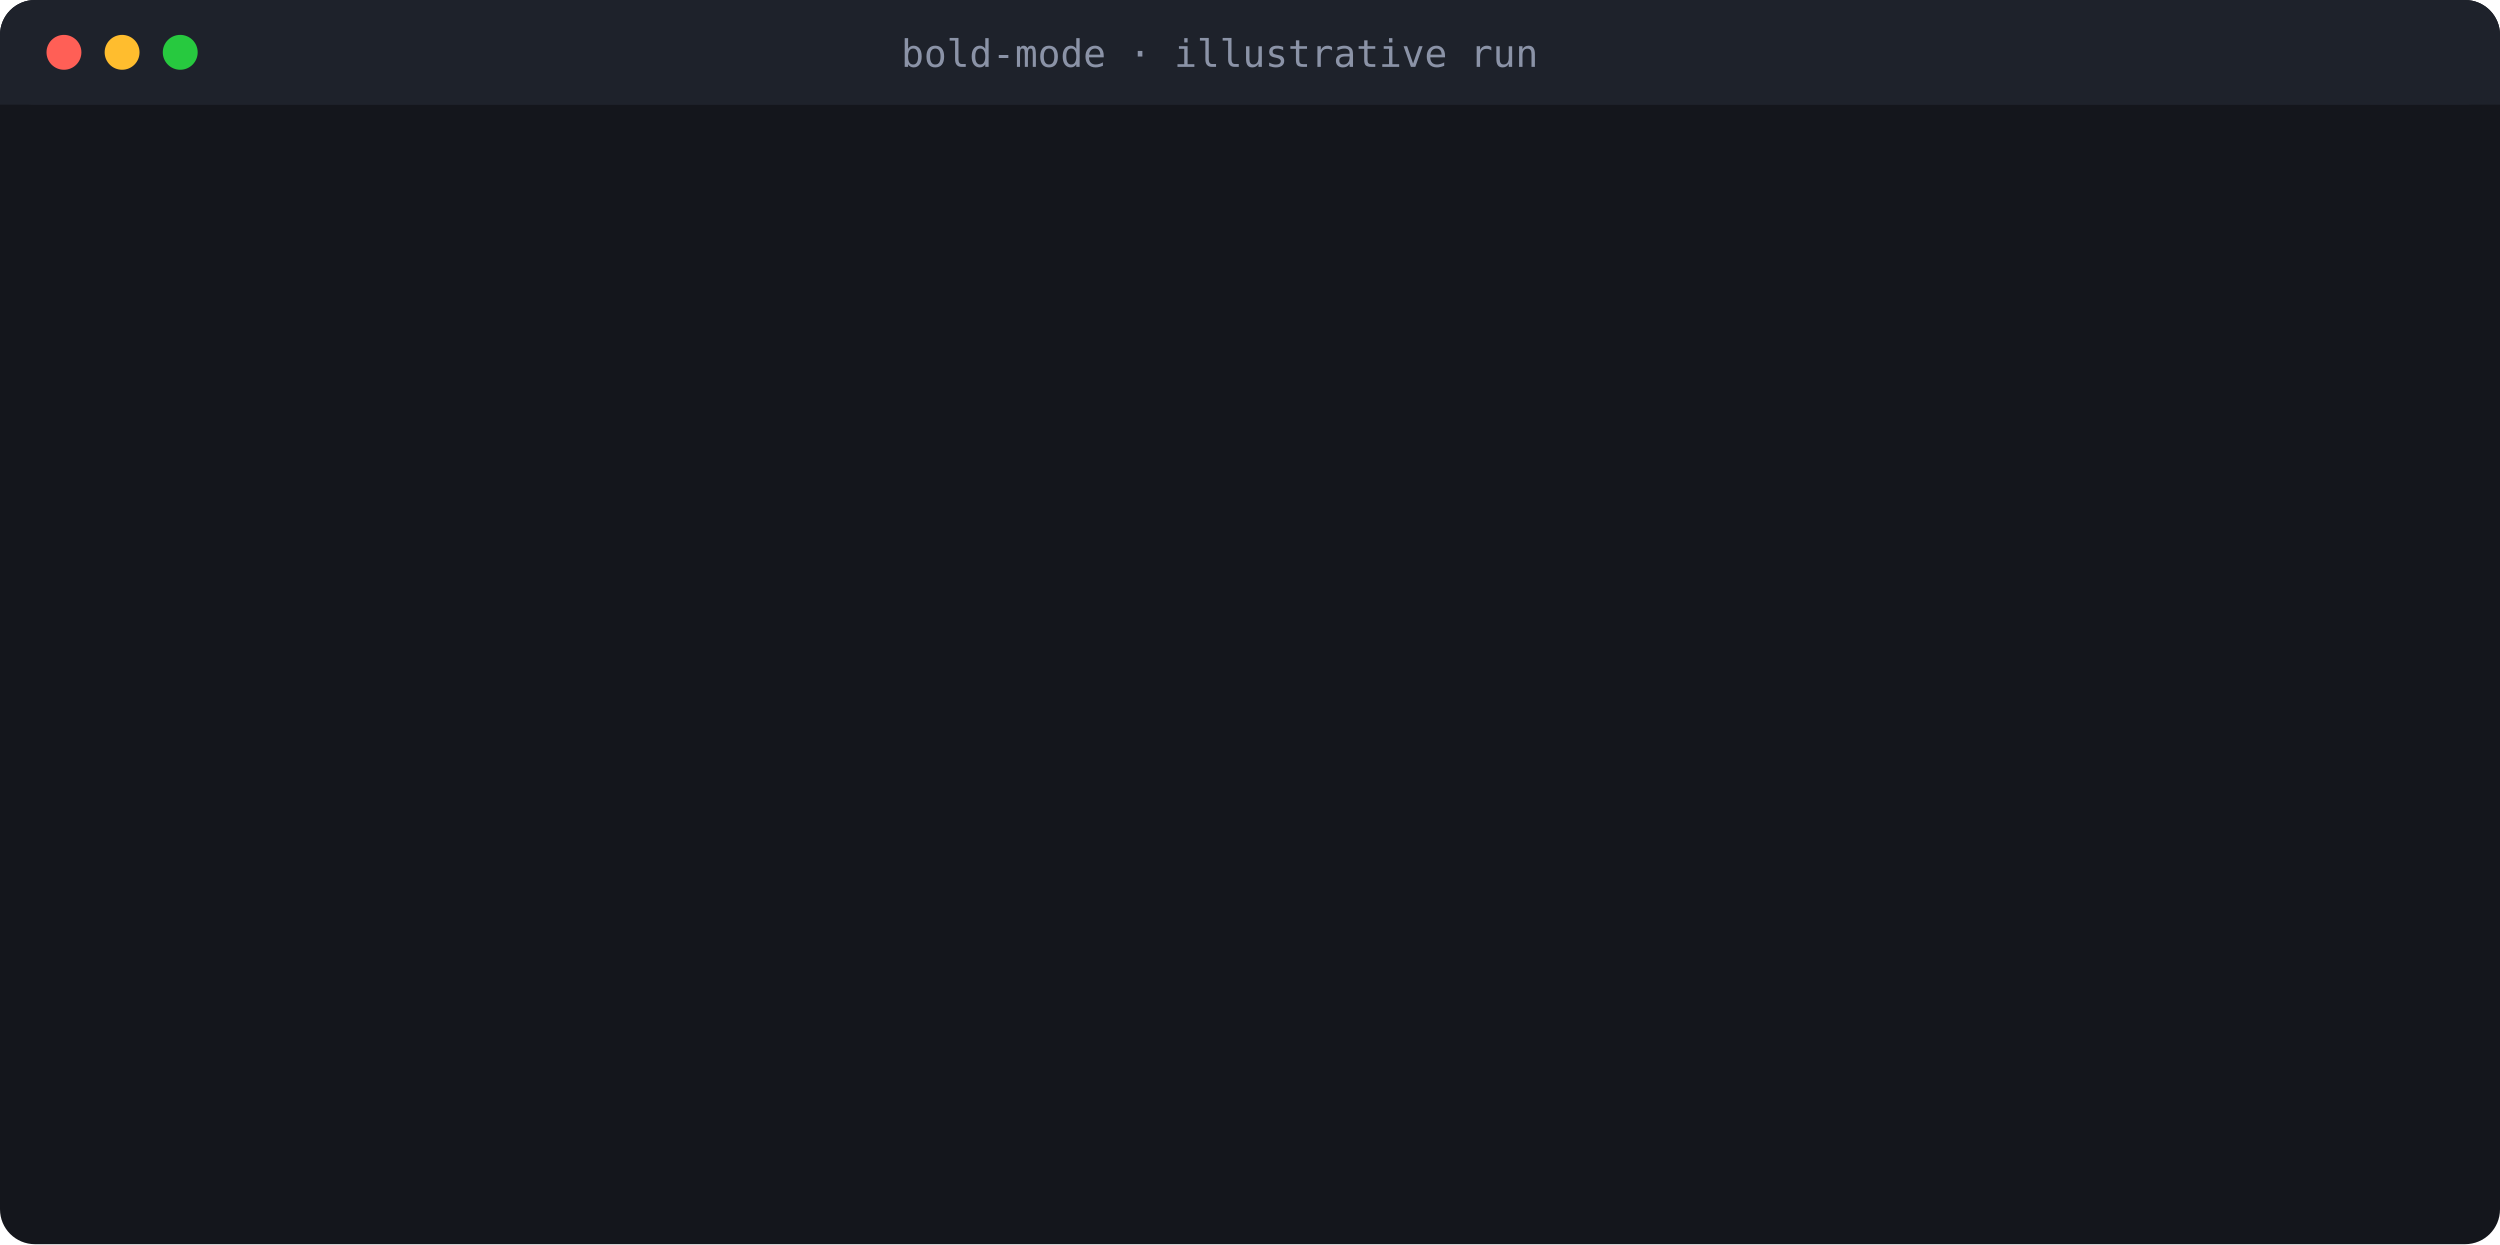
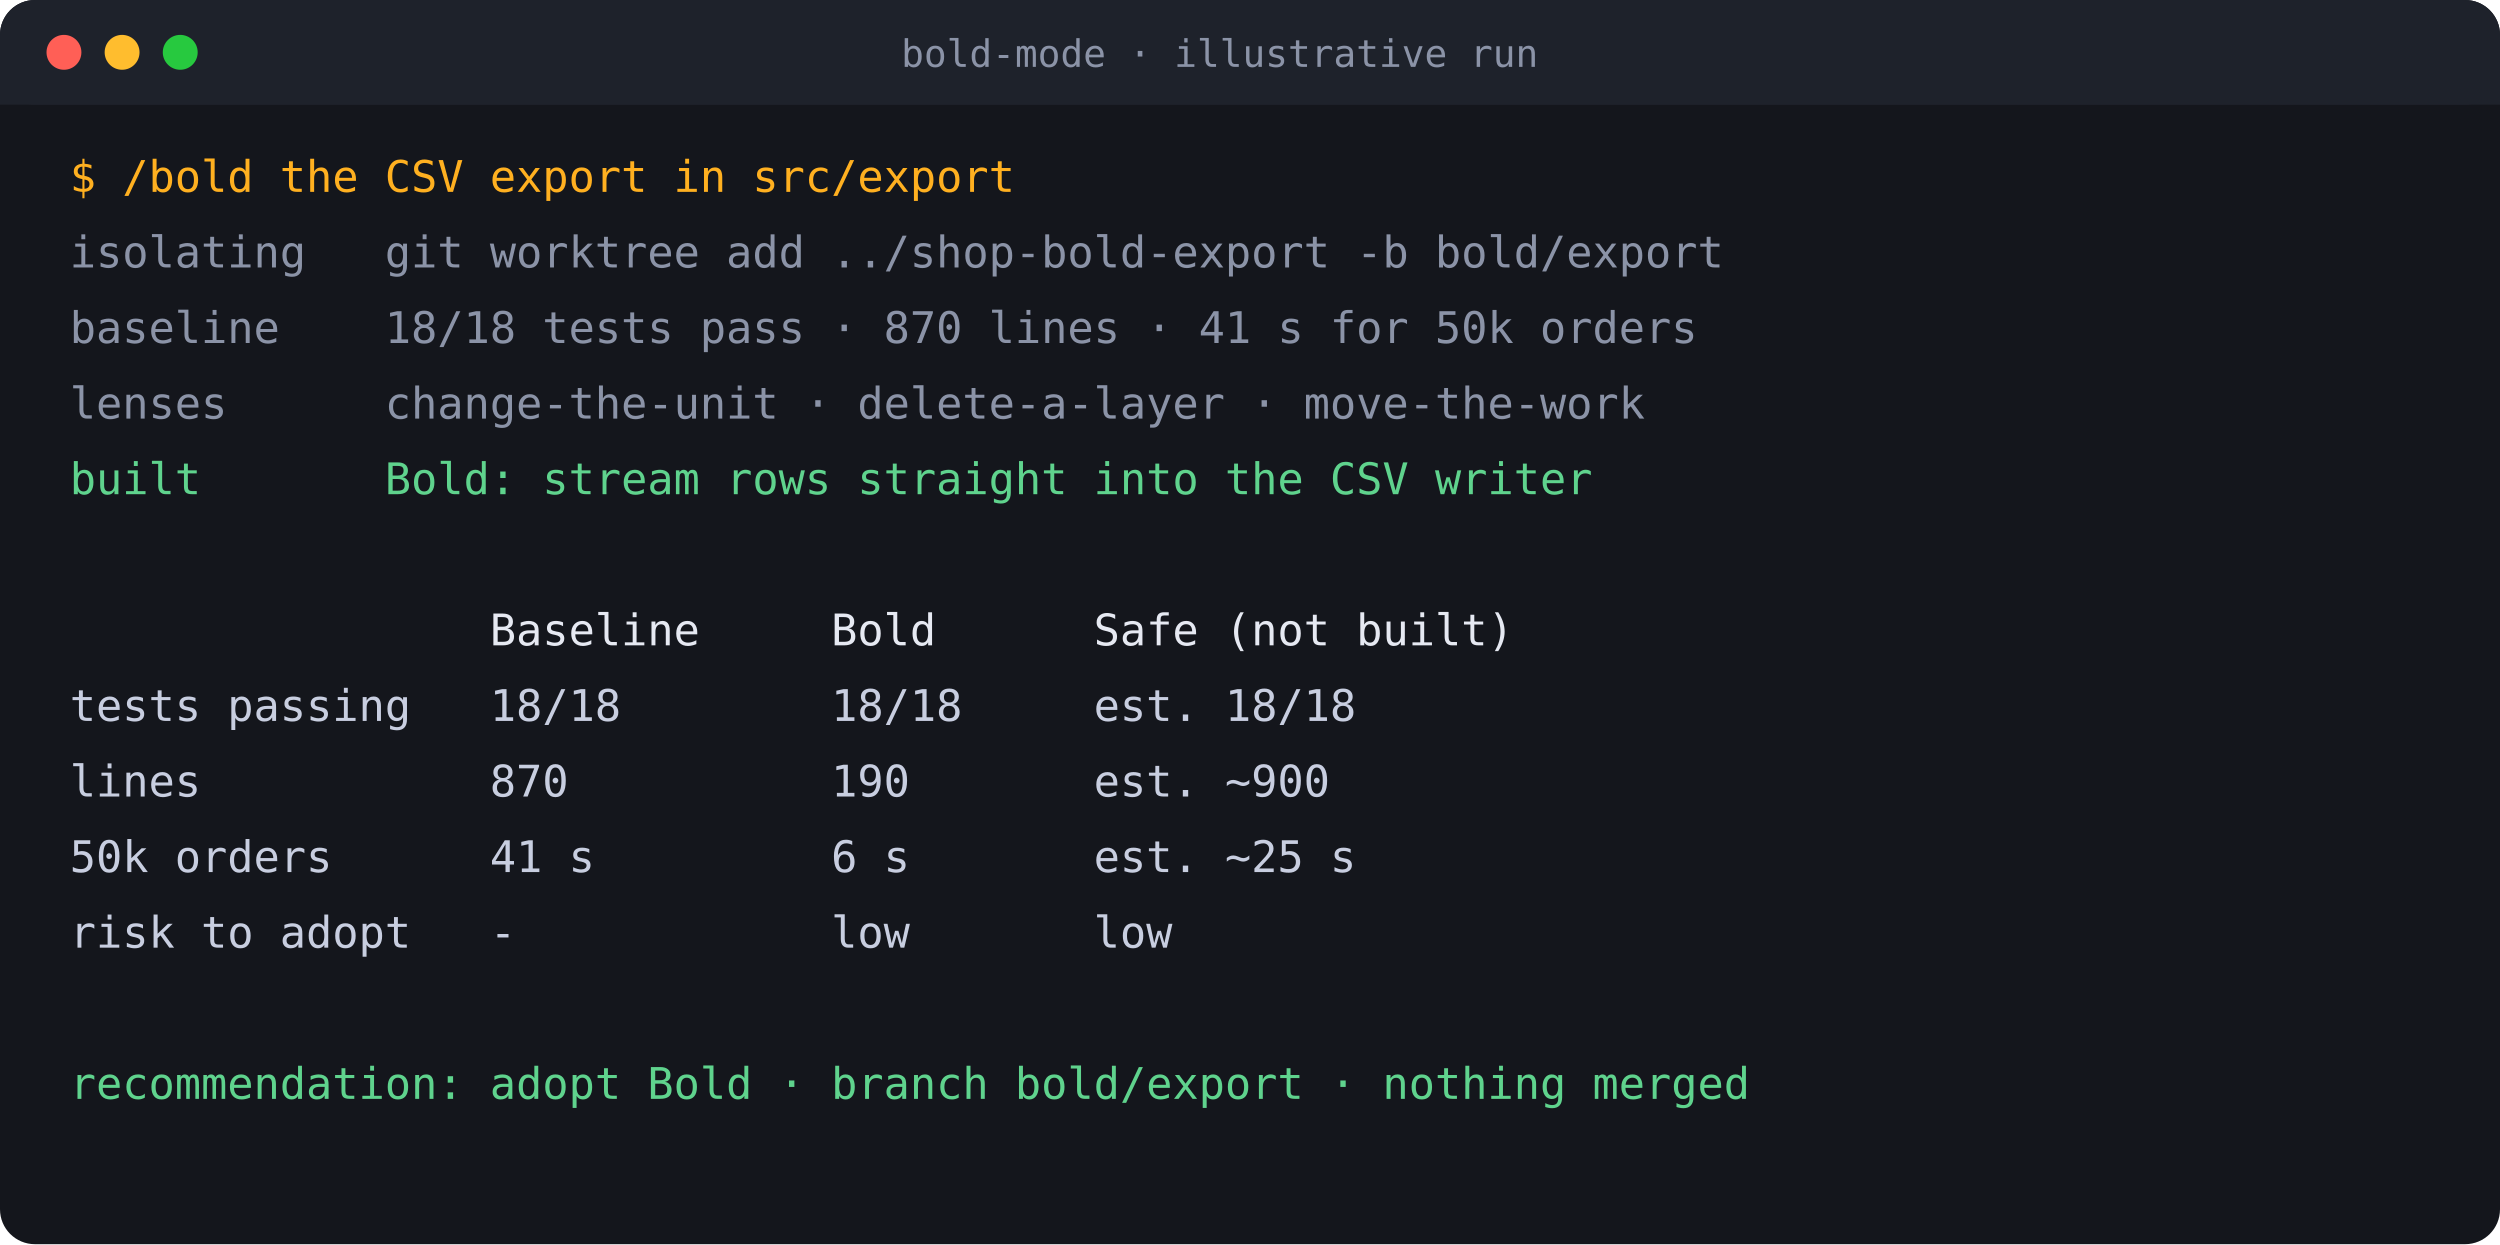
- <svg xmlns="http://www.w3.org/2000/svg" width="860" height="428" viewBox="0 0 860 428" role="img" aria-label="Illustrative bold-mode run: isolate, baseline, build, measure, report">
+ <svg xmlns="http://www.w3.org/2000/svg" xml:space="preserve" width="860" height="428" viewBox="0 0 860 428" role="img" aria-label="Illustrative bold-mode run: isolate, baseline, build, measure, report">
  <style>text{font-family:ui-monospace,SFMono-Regular,Menlo,Consolas,monospace;font-size:15px;white-space:pre}
- .l{opacity:0;animation:show .01s forwards}@keyframes show{to{opacity:1}}</style>
+ @keyframes show{from{opacity:0}to{opacity:1}}.l{animation:show .15s backwards}</style>
  <rect width="860" height="428" rx="12" fill="#14161c" />
  <rect width="860" height="36" rx="12" fill="#1e222b" />
  <rect y="24" width="860" height="12" fill="#1e222b" />
  <circle cx="22" cy="18" r="6" fill="#ff5f56" />
  <circle cx="42" cy="18" r="6" fill="#ffbd2e" />
  <circle cx="62" cy="18" r="6" fill="#27c93f" />
  <text x="310.0" y="23" fill="#8b93a7" style="font-size:13px">bold-mode · illustrative run</text>
  <text class="l" x="24" y="66" fill="#ffb020" style="animation-delay:0.20s">$ /bold the CSV export in src/export</text>
  <text class="l" x="24" y="92" fill="#8b93a7" style="animation-delay:0.55s">isolating   git worktree add ../shop-bold-export -b bold/export</text>
  <text class="l" x="24" y="118" fill="#8b93a7" style="animation-delay:0.90s">baseline    18/18 tests pass · 870 lines · 41 s for 50k orders</text>
  <text class="l" x="24" y="144" fill="#8b93a7" style="animation-delay:1.25s">lenses      change-the-unit · delete-a-layer · move-the-work</text>
  <text class="l" x="24" y="170" fill="#5fd38d" style="animation-delay:1.60s">built       Bold: stream rows straight into the CSV writer</text>
  <text class="l" x="24" y="196" fill="#c8cee0" style="animation-delay:1.95s" />
-   <text class="l" x="24" y="222" fill="#e6e9f2" style="animation-delay:2.30s">                 Baseline     Bold      Safe (not built)</text>
+   <text class="l" x="24" y="222" fill="#e6e9f2" style="animation-delay:2.30s">                Baseline     Bold      Safe (not built)</text>
  <text class="l" x="24" y="248" fill="#c8cee0" style="animation-delay:2.65s">tests passing   18/18        18/18     est. 18/18</text>
  <text class="l" x="24" y="274" fill="#c8cee0" style="animation-delay:3.00s">lines           870          190       est. ~900</text>
  <text class="l" x="24" y="300" fill="#c8cee0" style="animation-delay:3.35s">50k orders      41 s         6 s       est. ~25 s</text>
  <text class="l" x="24" y="326" fill="#c8cee0" style="animation-delay:3.70s">risk to adopt   -            low       low</text>
  <text class="l" x="24" y="352" fill="#c8cee0" style="animation-delay:4.05s" />
  <text class="l" x="24" y="378" fill="#5fd38d" style="animation-delay:4.40s">recommendation: adopt Bold · branch bold/export · nothing merged</text>
</svg>
